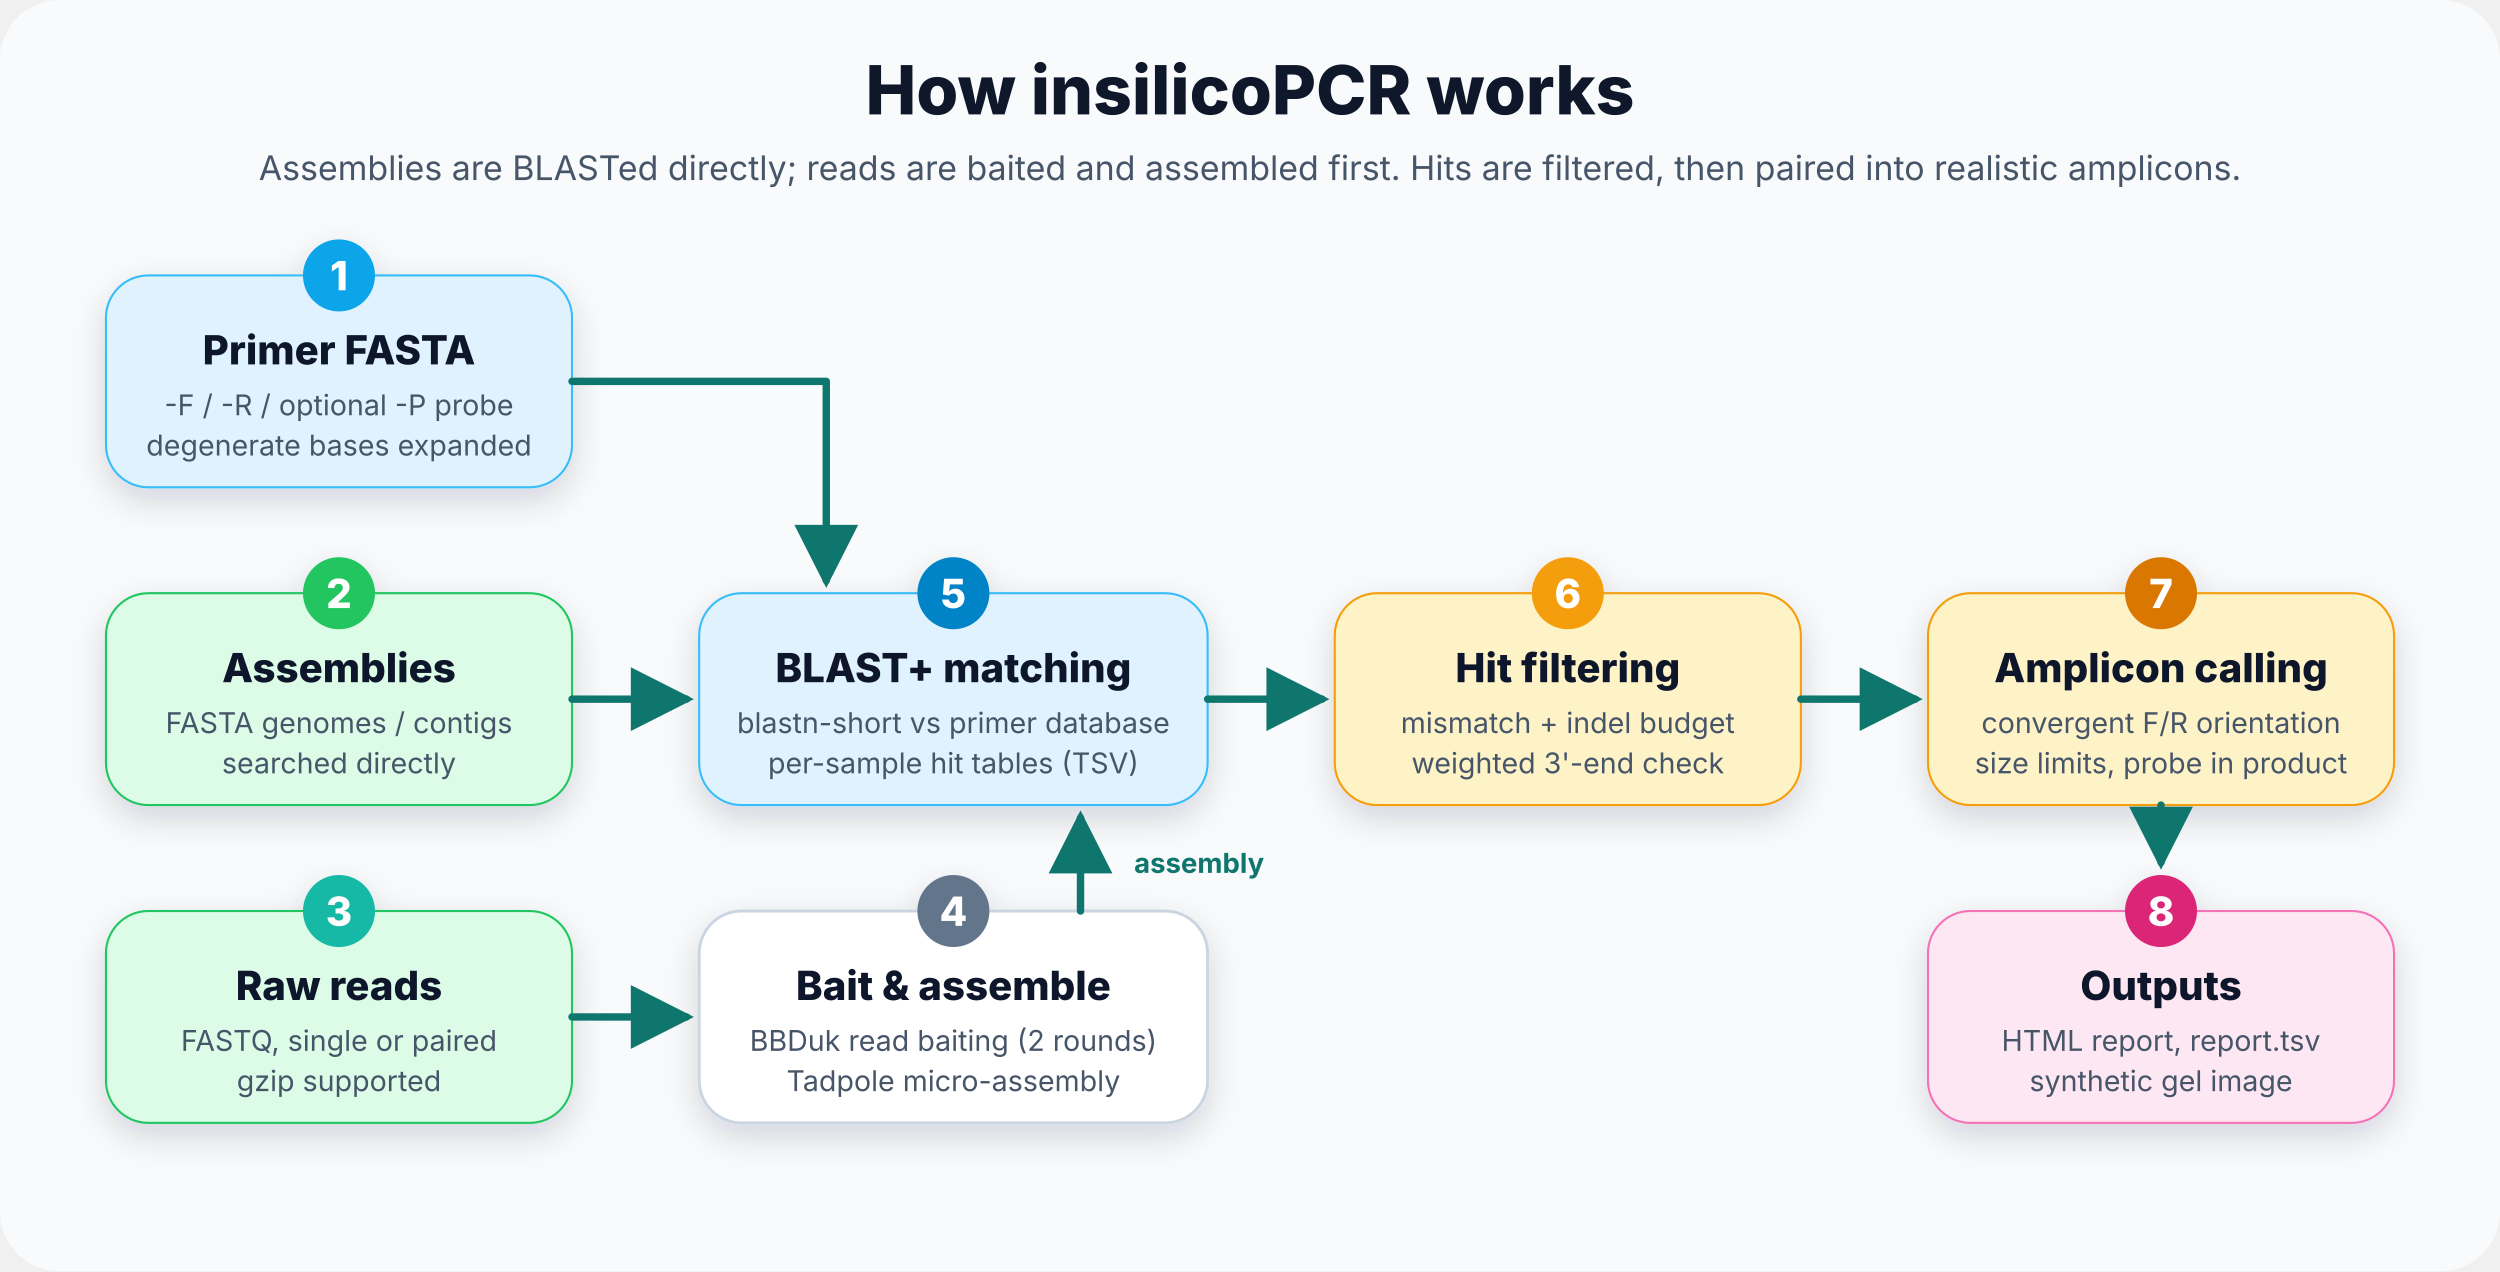
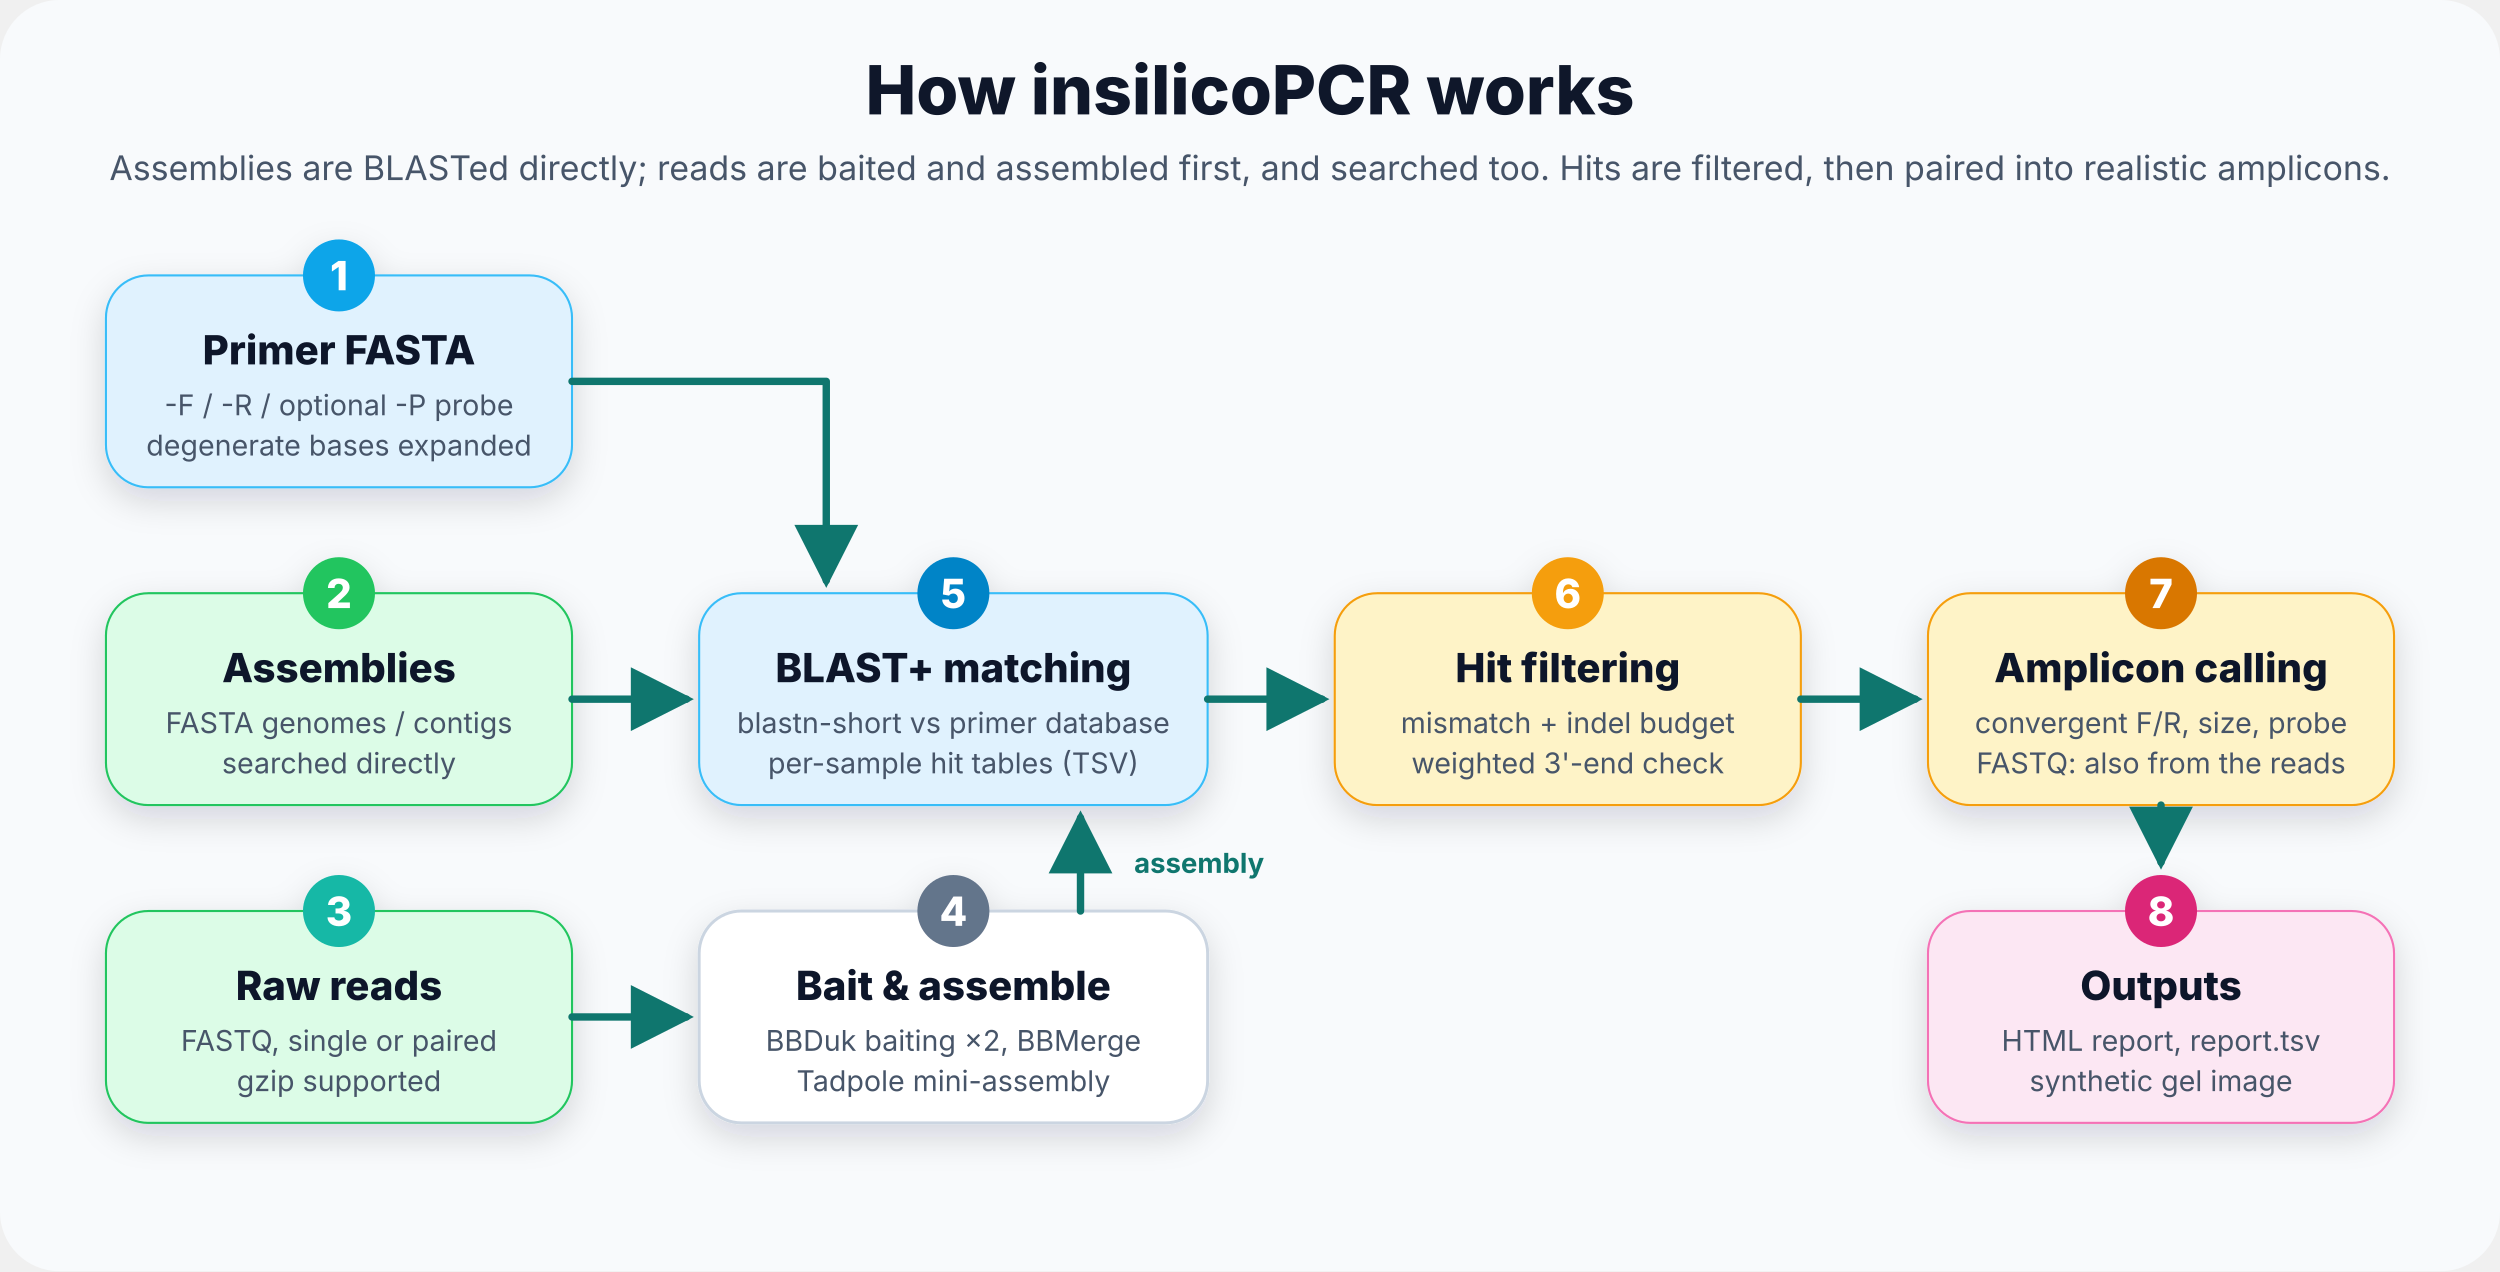
<svg xmlns="http://www.w3.org/2000/svg" width="1180" height="600" viewBox="0 0 1180 600" role="img" aria-labelledby="title desc">
  <defs>
    <filter id="shadow" x="-20%" y="-20%" width="140%" height="160%">
      <feDropShadow dx="0" dy="6" stdDeviation="8" flood-color="#0F172A" flood-opacity="0.15" />
    </filter>
    <marker id="arrow" markerWidth="11" markerHeight="11" refX="8.5" refY="5.5" orient="auto">
      <path d="M1 1.2 L9.5 5.5 L1 9.8 Z" fill="#0F766E" />
    </marker>
    <style>
      .title{font:800 32px Inter,Segoe UI,Arial,sans-serif;fill:#0F172A}
      .sub{font:16px Inter,Segoe UI,Arial,sans-serif;fill:#475569}
      .label{font:800 19px Inter,Segoe UI,Arial,sans-serif;fill:#0F172A}
      .small{font:13.5px Inter,Segoe UI,Arial,sans-serif;fill:#475569}
      .num{font:800 19px Inter,Segoe UI,Arial,sans-serif;fill:#fff}
      .edge{font:700 13px Inter,Segoe UI,Arial,sans-serif;fill:#0F766E}
      .card{fill:#fff;stroke:#CBD5E1;stroke-width:1.4}
      .blue{fill:#E0F2FE;stroke:#38BDF8}
      .green{fill:#DCFCE7;stroke:#22C55E}
      .amber{fill:#FEF3C7;stroke:#F59E0B}
      .rose{fill:#FCE7F3;stroke:#F472B6}
      .ink{stroke:#0F766E;stroke-width:3.5;fill:none;stroke-linecap:round;stroke-linejoin:round}
    </style>
  </defs>
  <rect width="1180" height="600" rx="28" fill="#F8FAFC" />
  <text x="590" y="54" text-anchor="middle" class="title">How insilicoPCR works</text>
-   <text x="590" y="85" text-anchor="middle" class="sub">Assemblies are BLASTed directly; reads are baited and assembled first. Hits are filtered, then paired into realistic amplicons.</text>
+   <text x="590" y="85" text-anchor="middle" class="sub">Assemblies are BLASTed directly; reads are baited and assembled first, and searched too. Hits are filtered, then paired into realistic amplicons.</text>
  <g text-anchor="middle">
    <g filter="url(#shadow)">
      <rect x="50" y="130" width="220" height="100" rx="20" class="blue" />
      <circle cx="160" cy="130" r="17" fill="#0EA5E9" />
      <text x="160" y="137" class="num">1</text>
      <text x="160" y="172" class="label">Primer FASTA</text>
      <text x="160" y="196" class="small">-F / -R / optional -P probe</text>
      <text x="160" y="215" class="small">degenerate bases expanded</text>
    </g>
    <g filter="url(#shadow)">
      <rect x="50" y="280" width="220" height="100" rx="20" class="green" />
      <circle cx="160" cy="280" r="17" fill="#22C55E" />
      <text x="160" y="287" class="num">2</text>
      <text x="160" y="322" class="label">Assemblies</text>
      <text x="160" y="346" class="small">FASTA genomes / contigs</text>
      <text x="160" y="365" class="small">searched directly</text>
    </g>
    <g filter="url(#shadow)">
      <rect x="50" y="430" width="220" height="100" rx="20" class="green" />
      <circle cx="160" cy="430" r="17" fill="#14B8A6" />
      <text x="160" y="437" class="num">3</text>
      <text x="160" y="472" class="label">Raw reads</text>
      <text x="160" y="496" class="small">FASTQ, single or paired</text>
      <text x="160" y="515" class="small">gzip supported</text>
    </g>
    <g filter="url(#shadow)">
      <rect x="330" y="430" width="240" height="100" rx="20" class="card" />
      <circle cx="450" cy="430" r="17" fill="#64748B" />
      <text x="450" y="437" class="num">4</text>
      <text x="450" y="472" class="label">Bait &amp; assemble</text>
-       <text x="450" y="496" class="small">BBDuk read baiting (2 rounds)</text>
-       <text x="450" y="515" class="small">Tadpole micro-assembly</text>
+       <text x="450" y="496" class="small">BBDuk baiting ×2, BBMerge</text>
+       <text x="450" y="515" class="small">Tadpole mini-assembly</text>
    </g>
    <g filter="url(#shadow)">
      <rect x="330" y="280" width="240" height="100" rx="20" class="blue" />
      <circle cx="450" cy="280" r="17" fill="#0284C7" />
      <text x="450" y="287" class="num">5</text>
      <text x="450" y="322" class="label">BLAST+ matching</text>
      <text x="450" y="346" class="small">blastn-short vs primer database</text>
      <text x="450" y="365" class="small">per-sample hit tables (TSV)</text>
    </g>
    <g filter="url(#shadow)">
      <rect x="630" y="280" width="220" height="100" rx="20" class="amber" />
      <circle cx="740" cy="280" r="17" fill="#F59E0B" />
      <text x="740" y="287" class="num">6</text>
      <text x="740" y="322" class="label">Hit filtering</text>
      <text x="740" y="346" class="small">mismatch + indel budget</text>
      <text x="740" y="365" class="small">weighted 3'-end check</text>
    </g>
    <g filter="url(#shadow)">
      <rect x="910" y="280" width="220" height="100" rx="20" class="amber" />
      <circle cx="1020" cy="280" r="17" fill="#D97706" />
      <text x="1020" y="287" class="num">7</text>
      <text x="1020" y="322" class="label">Amplicon calling</text>
-       <text x="1020" y="346" class="small">convergent F/R orientation</text>
-       <text x="1020" y="365" class="small">size limits, probe in product</text>
+       <text x="1020" y="346" class="small">convergent F/R, size, probe</text>
+       <text x="1020" y="365" class="small">FASTQ: also from the reads</text>
    </g>
    <g filter="url(#shadow)">
      <rect x="910" y="430" width="220" height="100" rx="20" class="rose" />
      <circle cx="1020" cy="430" r="17" fill="#DB2777" />
      <text x="1020" y="437" class="num">8</text>
      <text x="1020" y="472" class="label">Outputs</text>
      <text x="1020" y="496" class="small">HTML report, report.tsv</text>
      <text x="1020" y="515" class="small">synthetic gel image</text>
    </g>
    <path d="M270 180 L390 180 L390 274" class="ink" marker-end="url(#arrow)" />
    <line x1="270" y1="330" x2="324" y2="330" class="ink" marker-end="url(#arrow)" />
    <line x1="270" y1="480" x2="324" y2="480" class="ink" marker-end="url(#arrow)" />
    <line x1="510" y1="430" x2="510" y2="386" class="ink" marker-end="url(#arrow)" />
    <text x="566" y="412" class="edge">assembly</text>
    <line x1="570" y1="330" x2="624" y2="330" class="ink" marker-end="url(#arrow)" />
    <line x1="850" y1="330" x2="904" y2="330" class="ink" marker-end="url(#arrow)" />
    <line x1="1020" y1="380" x2="1020" y2="407" class="ink" marker-end="url(#arrow)" />
  </g>
</svg>
